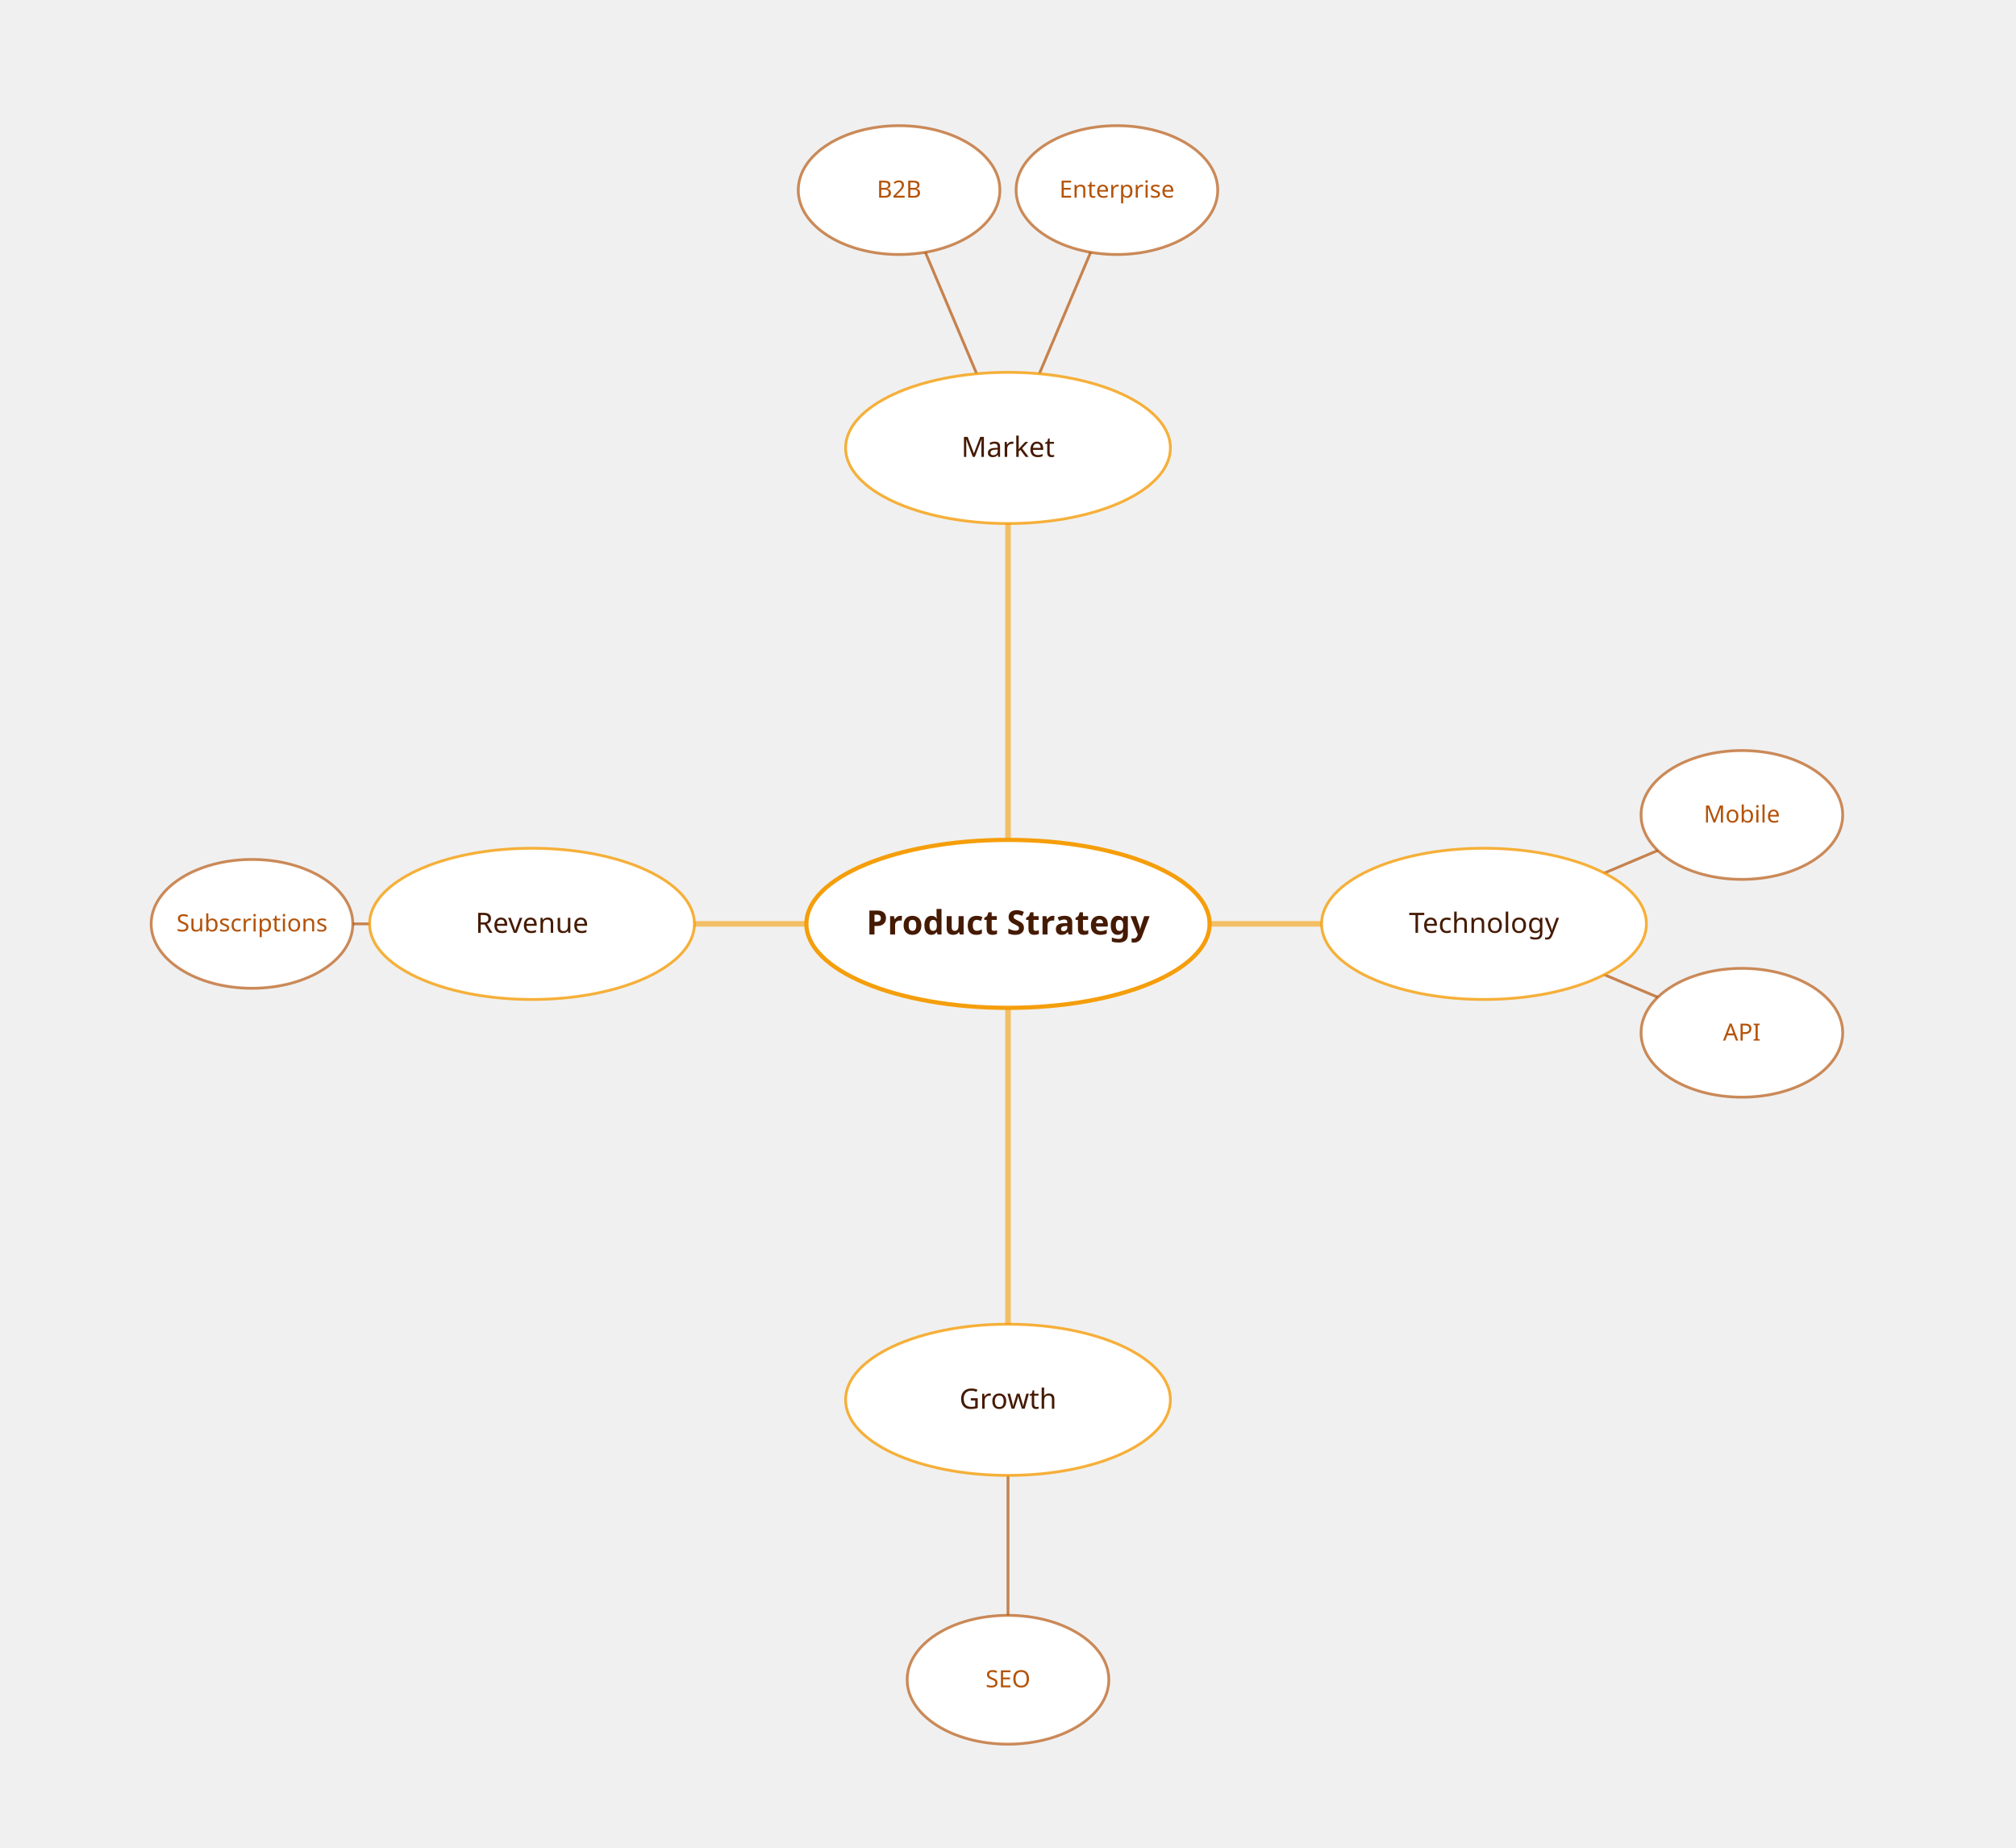
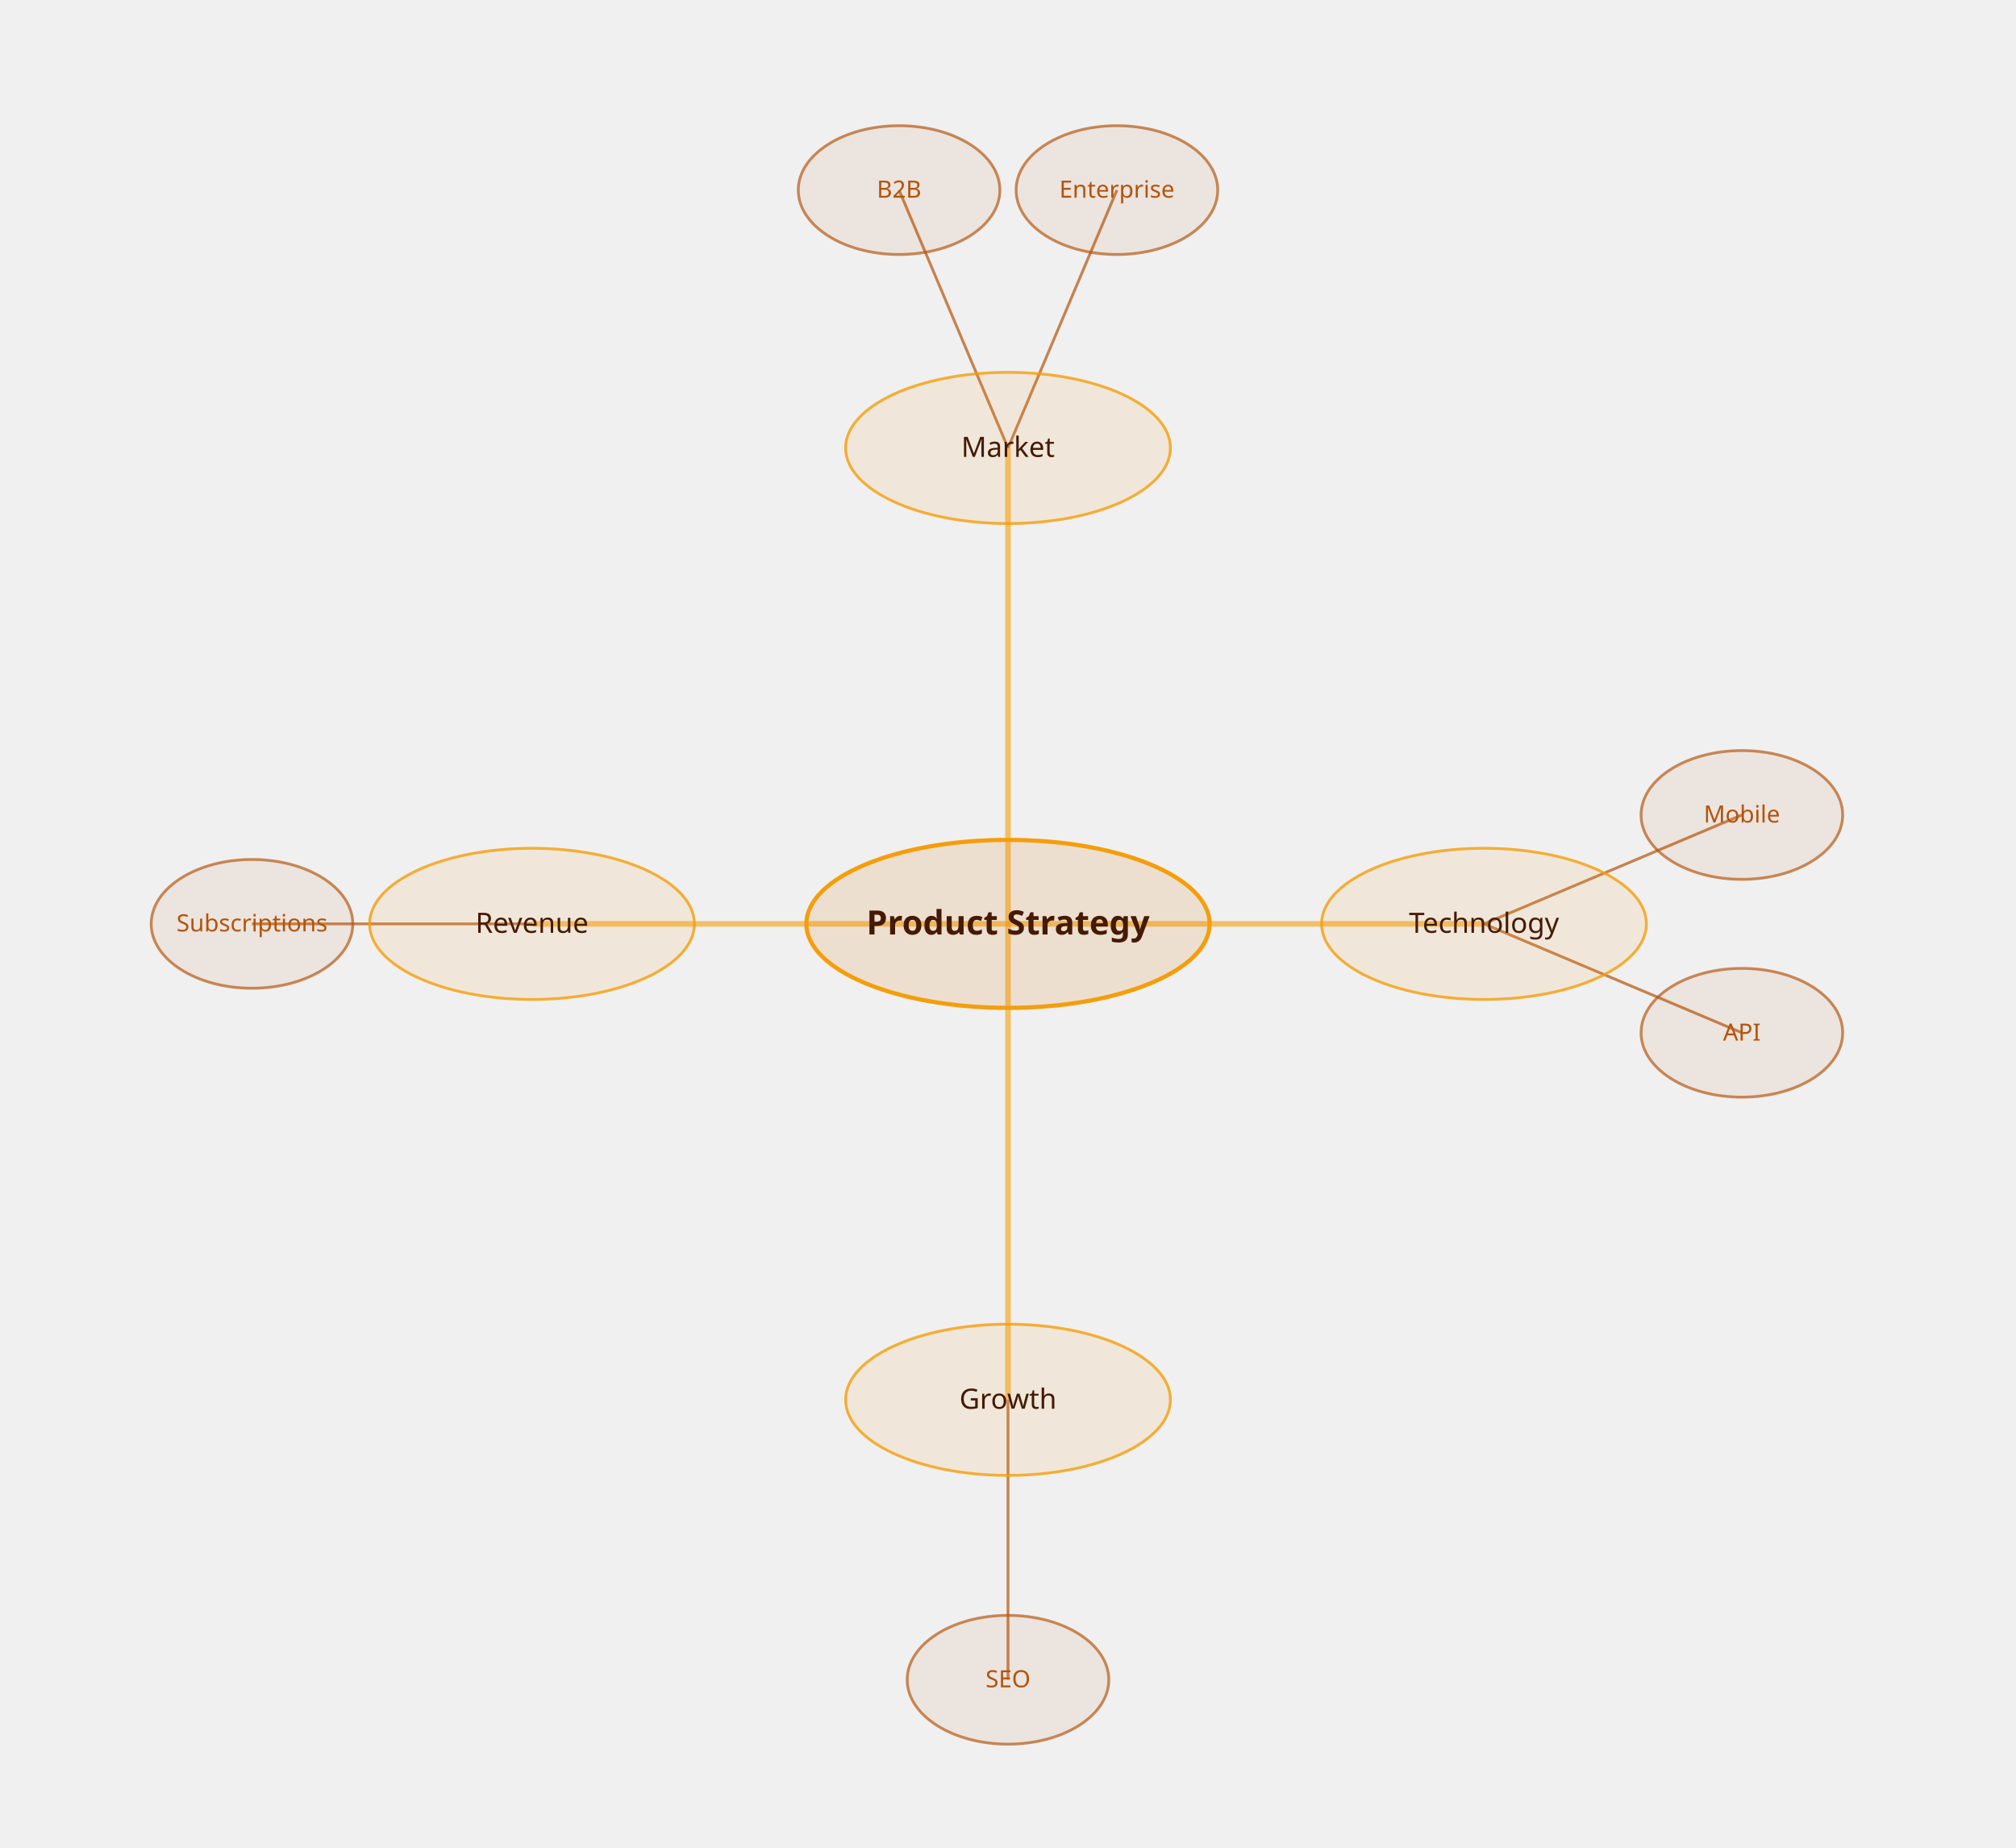
<svg xmlns="http://www.w3.org/2000/svg" data-mdart-scope="mdart-s1cq751g" viewBox="0 0 720 660" style="width:100%;height:auto;background:#fffbeb;border-radius:8px">
  <style>@keyframes mdart-s1cq751g-mdart-enter{from{opacity:0}to{opacity:1}}@keyframes mdart-s1cq751g-mdart-bar-grow{from{transform:matrix(0,0,0,1,0,0)}to{transform:matrix(1,0,0,1,0,0)}}@keyframes mdart-s1cq751g-mdart-stroke-grow{from{stroke-dashoffset:1}to{stroke-dashoffset:0}}@keyframes mdart-s1cq751g-mdart-marker-pop{from{opacity:0}to{opacity:1}}@keyframes mdart-s1cq751g-mdart-bright-loop{0%,100%{filter:brightness(1.4) saturate(1.25) drop-shadow(0 0 6px rgba(255,255,255,.4))}15.0%{filter:brightness(1) saturate(1)}95.4%{filter:brightness(1) saturate(1)}}[data-mdart-scope="mdart-s1cq751g"] .mdart-n0{animation:mdart-s1cq751g-mdart-enter 461ms ease-out 0ms 1 both}[data-mdart-scope="mdart-s1cq751g"] .mdart-n0 rect:not(.mdart-no-glow),[data-mdart-scope="mdart-s1cq751g"] .mdart-n0 circle:not(.mdart-no-glow),[data-mdart-scope="mdart-s1cq751g"] .mdart-n0 polygon:not(.mdart-no-glow),[data-mdart-scope="mdart-s1cq751g"] .mdart-n0 ellipse:not(.mdart-no-glow){animation:mdart-s1cq751g-mdart-bright-loop 10800ms ease-in-out 3921ms infinite}[data-mdart-scope="mdart-s1cq751g"] .mdart-n0 .mdart-glow-text{animation:mdart-s1cq751g-mdart-bright-loop 10800ms ease-in-out 3921ms infinite}[data-mdart-scope="mdart-s1cq751g"] .mdart-n0 .mdart-glow-stroke{animation:mdart-s1cq751g-mdart-bright-loop 10800ms ease-in-out 3921ms infinite}[data-mdart-scope="mdart-s1cq751g"] .mdart-n0 .mdart-bar-grow{transform-box:fill-box;transform-origin:left center;animation:mdart-s1cq751g-mdart-bar-grow 900ms ease-out 346ms 1 both}[data-mdart-scope="mdart-s1cq751g"] .mdart-n0 .mdart-stroke-grow{stroke-dasharray:1;stroke-dashoffset:1;animation:mdart-s1cq751g-mdart-stroke-grow 900ms ease-out 346ms 1 both}[data-mdart-scope="mdart-s1cq751g"] .mdart-n0 .mdart-marker-pop{opacity:0;animation:mdart-s1cq751g-mdart-marker-pop 180ms ease-out 1246ms 1 both}[data-mdart-scope="mdart-s1cq751g"] .mdart-arr-n0{animation:mdart-s1cq751g-mdart-enter 461ms ease-out 0ms 1 both}[data-mdart-scope="mdart-s1cq751g"] .mdart-n1{animation:mdart-s1cq751g-mdart-enter 461ms ease-out 640ms 1 both}[data-mdart-scope="mdart-s1cq751g"] .mdart-n1 rect:not(.mdart-no-glow),[data-mdart-scope="mdart-s1cq751g"] .mdart-n1 circle:not(.mdart-no-glow),[data-mdart-scope="mdart-s1cq751g"] .mdart-n1 polygon:not(.mdart-no-glow),[data-mdart-scope="mdart-s1cq751g"] .mdart-n1 ellipse:not(.mdart-no-glow){animation:mdart-s1cq751g-mdart-bright-loop 10800ms ease-in-out 5721ms infinite}[data-mdart-scope="mdart-s1cq751g"] .mdart-n1 .mdart-glow-text{animation:mdart-s1cq751g-mdart-bright-loop 10800ms ease-in-out 5721ms infinite}[data-mdart-scope="mdart-s1cq751g"] .mdart-n1 .mdart-glow-stroke{animation:mdart-s1cq751g-mdart-bright-loop 10800ms ease-in-out 5721ms infinite}[data-mdart-scope="mdart-s1cq751g"] .mdart-n1 .mdart-bar-grow{transform-box:fill-box;transform-origin:left center;animation:mdart-s1cq751g-mdart-bar-grow 900ms ease-out 986ms 1 both}[data-mdart-scope="mdart-s1cq751g"] .mdart-n1 .mdart-stroke-grow{stroke-dasharray:1;stroke-dashoffset:1;animation:mdart-s1cq751g-mdart-stroke-grow 900ms ease-out 986ms 1 both}[data-mdart-scope="mdart-s1cq751g"] .mdart-n1 .mdart-marker-pop{opacity:0;animation:mdart-s1cq751g-mdart-marker-pop 180ms ease-out 1886ms 1 both}[data-mdart-scope="mdart-s1cq751g"] .mdart-arr-n1{animation:mdart-s1cq751g-mdart-enter 461ms ease-out 640ms 1 both}[data-mdart-scope="mdart-s1cq751g"] .mdart-n2{animation:mdart-s1cq751g-mdart-enter 461ms ease-out 1280ms 1 both}[data-mdart-scope="mdart-s1cq751g"] .mdart-n2 rect:not(.mdart-no-glow),[data-mdart-scope="mdart-s1cq751g"] .mdart-n2 circle:not(.mdart-no-glow),[data-mdart-scope="mdart-s1cq751g"] .mdart-n2 polygon:not(.mdart-no-glow),[data-mdart-scope="mdart-s1cq751g"] .mdart-n2 ellipse:not(.mdart-no-glow){animation:mdart-s1cq751g-mdart-bright-loop 10800ms ease-in-out 7521ms infinite}[data-mdart-scope="mdart-s1cq751g"] .mdart-n2 .mdart-glow-text{animation:mdart-s1cq751g-mdart-bright-loop 10800ms ease-in-out 7521ms infinite}[data-mdart-scope="mdart-s1cq751g"] .mdart-n2 .mdart-glow-stroke{animation:mdart-s1cq751g-mdart-bright-loop 10800ms ease-in-out 7521ms infinite}[data-mdart-scope="mdart-s1cq751g"] .mdart-n2 .mdart-bar-grow{transform-box:fill-box;transform-origin:left center;animation:mdart-s1cq751g-mdart-bar-grow 900ms ease-out 1626ms 1 both}[data-mdart-scope="mdart-s1cq751g"] .mdart-n2 .mdart-stroke-grow{stroke-dasharray:1;stroke-dashoffset:1;animation:mdart-s1cq751g-mdart-stroke-grow 900ms ease-out 1626ms 1 both}[data-mdart-scope="mdart-s1cq751g"] .mdart-n2 .mdart-marker-pop{opacity:0;animation:mdart-s1cq751g-mdart-marker-pop 180ms ease-out 2526ms 1 both}[data-mdart-scope="mdart-s1cq751g"] .mdart-arr-n2{animation:mdart-s1cq751g-mdart-enter 461ms ease-out 1280ms 1 both}[data-mdart-scope="mdart-s1cq751g"] .mdart-n3{animation:mdart-s1cq751g-mdart-enter 461ms ease-out 1920ms 1 both}[data-mdart-scope="mdart-s1cq751g"] .mdart-n3 rect:not(.mdart-no-glow),[data-mdart-scope="mdart-s1cq751g"] .mdart-n3 circle:not(.mdart-no-glow),[data-mdart-scope="mdart-s1cq751g"] .mdart-n3 polygon:not(.mdart-no-glow),[data-mdart-scope="mdart-s1cq751g"] .mdart-n3 ellipse:not(.mdart-no-glow){animation:mdart-s1cq751g-mdart-bright-loop 10800ms ease-in-out 9321ms infinite}[data-mdart-scope="mdart-s1cq751g"] .mdart-n3 .mdart-glow-text{animation:mdart-s1cq751g-mdart-bright-loop 10800ms ease-in-out 9321ms infinite}[data-mdart-scope="mdart-s1cq751g"] .mdart-n3 .mdart-glow-stroke{animation:mdart-s1cq751g-mdart-bright-loop 10800ms ease-in-out 9321ms infinite}[data-mdart-scope="mdart-s1cq751g"] .mdart-n3 .mdart-bar-grow{transform-box:fill-box;transform-origin:left center;animation:mdart-s1cq751g-mdart-bar-grow 900ms ease-out 2266ms 1 both}[data-mdart-scope="mdart-s1cq751g"] .mdart-n3 .mdart-stroke-grow{stroke-dasharray:1;stroke-dashoffset:1;animation:mdart-s1cq751g-mdart-stroke-grow 900ms ease-out 2266ms 1 both}[data-mdart-scope="mdart-s1cq751g"] .mdart-n3 .mdart-marker-pop{opacity:0;animation:mdart-s1cq751g-mdart-marker-pop 180ms ease-out 3166ms 1 both}[data-mdart-scope="mdart-s1cq751g"] .mdart-arr-n3{animation:mdart-s1cq751g-mdart-enter 461ms ease-out 1920ms 1 both}[data-mdart-scope="mdart-s1cq751g"] .mdart-n4{animation:mdart-s1cq751g-mdart-enter 461ms ease-out 2560ms 1 both}[data-mdart-scope="mdart-s1cq751g"] .mdart-n4 rect:not(.mdart-no-glow),[data-mdart-scope="mdart-s1cq751g"] .mdart-n4 circle:not(.mdart-no-glow),[data-mdart-scope="mdart-s1cq751g"] .mdart-n4 polygon:not(.mdart-no-glow),[data-mdart-scope="mdart-s1cq751g"] .mdart-n4 ellipse:not(.mdart-no-glow){animation:mdart-s1cq751g-mdart-bright-loop 10800ms ease-in-out 11121ms infinite}[data-mdart-scope="mdart-s1cq751g"] .mdart-n4 .mdart-glow-text{animation:mdart-s1cq751g-mdart-bright-loop 10800ms ease-in-out 11121ms infinite}[data-mdart-scope="mdart-s1cq751g"] .mdart-n4 .mdart-glow-stroke{animation:mdart-s1cq751g-mdart-bright-loop 10800ms ease-in-out 11121ms infinite}[data-mdart-scope="mdart-s1cq751g"] .mdart-n4 .mdart-bar-grow{transform-box:fill-box;transform-origin:left center;animation:mdart-s1cq751g-mdart-bar-grow 900ms ease-out 2906ms 1 both}[data-mdart-scope="mdart-s1cq751g"] .mdart-n4 .mdart-stroke-grow{stroke-dasharray:1;stroke-dashoffset:1;animation:mdart-s1cq751g-mdart-stroke-grow 900ms ease-out 2906ms 1 both}[data-mdart-scope="mdart-s1cq751g"] .mdart-n4 .mdart-marker-pop{opacity:0;animation:mdart-s1cq751g-mdart-marker-pop 180ms ease-out 3806ms 1 both}[data-mdart-scope="mdart-s1cq751g"] .mdart-arr-n4{animation:mdart-s1cq751g-mdart-enter 461ms ease-out 2560ms 1 both}</style>
  <g class="mdart-n1">
    <line x1="360.0" y1="330.0" x2="360.0" y2="160.0" stroke="#f59e0b99" stroke-width="2" />
    <line x1="360.0" y1="160.0" x2="321.1" y2="67.9" stroke="#b45309" stroke-width="1" opacity="0.7" />
    <line x1="360.0" y1="160.0" x2="398.9" y2="67.9" stroke="#b45309" stroke-width="1" opacity="0.7" />
-     <ellipse cx="360.0" cy="160.0" rx="58" ry="27" fill="#ffffff" stroke="#f59e0bcc" stroke-width="1" />
-     <ellipse cx="321.1" cy="67.9" rx="36" ry="23" fill="#ffffff" stroke="#b45309aa" stroke-width="1" />
-     <ellipse cx="398.9" cy="67.9" rx="36" ry="23" fill="#ffffff" stroke="#b45309aa" stroke-width="1" />
+     <ellipse cx="360.0" cy="160.0" rx="58" ry="27" fill="#f59e0b18" stroke="#f59e0bcc" stroke-width="1" />
+     <ellipse cx="321.1" cy="67.9" rx="36" ry="23" fill="#b4530912" stroke="#b45309aa" stroke-width="1" />
+     <ellipse cx="398.9" cy="67.9" rx="36" ry="23" fill="#b4530912" stroke="#b45309aa" stroke-width="1" />
    <text x="360.0" y="163.2" text-anchor="middle" font-size="10" fill="#451a03" font-family="'Noto Sans', 'Noto Sans CJK', Inter, -apple-system, BlinkMacSystemFont, 'Segoe UI', Roboto, 'Helvetica Neue', Arial, sans-serif" font-weight="normal">
      <tspan x="360.0" dy="0">Market</tspan>
    </text>
    <text x="321.1" y="70.6" text-anchor="middle" font-size="8.5" fill="#b45309" font-family="'Noto Sans', 'Noto Sans CJK', Inter, -apple-system, BlinkMacSystemFont, 'Segoe UI', Roboto, 'Helvetica Neue', Arial, sans-serif" font-weight="normal">
      <tspan x="321.1" dy="0">B2B</tspan>
    </text>
    <text x="398.9" y="70.6" text-anchor="middle" font-size="8.5" fill="#b45309" font-family="'Noto Sans', 'Noto Sans CJK', Inter, -apple-system, BlinkMacSystemFont, 'Segoe UI', Roboto, 'Helvetica Neue', Arial, sans-serif" font-weight="normal">
      <tspan x="398.9" dy="0">Enterprise</tspan>
    </text>
  </g>
  <g class="mdart-n2">
    <line x1="360.0" y1="330.0" x2="530.0" y2="330.0" stroke="#f59e0b99" stroke-width="2" />
    <line x1="530.0" y1="330.0" x2="622.1" y2="291.1" stroke="#b45309" stroke-width="1" opacity="0.7" />
    <line x1="530.0" y1="330.0" x2="622.1" y2="368.9" stroke="#b45309" stroke-width="1" opacity="0.7" />
-     <ellipse cx="530.0" cy="330.0" rx="58" ry="27" fill="#ffffff" stroke="#f59e0bcc" stroke-width="1" />
-     <ellipse cx="622.1" cy="291.1" rx="36" ry="23" fill="#ffffff" stroke="#b45309aa" stroke-width="1" />
-     <ellipse cx="622.1" cy="368.9" rx="36" ry="23" fill="#ffffff" stroke="#b45309aa" stroke-width="1" />
+     <ellipse cx="530.0" cy="330.0" rx="58" ry="27" fill="#f59e0b18" stroke="#f59e0bcc" stroke-width="1" />
+     <ellipse cx="622.1" cy="291.1" rx="36" ry="23" fill="#b4530912" stroke="#b45309aa" stroke-width="1" />
+     <ellipse cx="622.1" cy="368.9" rx="36" ry="23" fill="#b4530912" stroke="#b45309aa" stroke-width="1" />
    <text x="530.0" y="333.2" text-anchor="middle" font-size="10" fill="#451a03" font-family="'Noto Sans', 'Noto Sans CJK', Inter, -apple-system, BlinkMacSystemFont, 'Segoe UI', Roboto, 'Helvetica Neue', Arial, sans-serif" font-weight="normal">
      <tspan x="530.0" dy="0">Technology</tspan>
    </text>
    <text x="622.1" y="293.8" text-anchor="middle" font-size="8.5" fill="#b45309" font-family="'Noto Sans', 'Noto Sans CJK', Inter, -apple-system, BlinkMacSystemFont, 'Segoe UI', Roboto, 'Helvetica Neue', Arial, sans-serif" font-weight="normal">
      <tspan x="622.1" dy="0">Mobile</tspan>
    </text>
    <text x="622.1" y="371.7" text-anchor="middle" font-size="8.5" fill="#b45309" font-family="'Noto Sans', 'Noto Sans CJK', Inter, -apple-system, BlinkMacSystemFont, 'Segoe UI', Roboto, 'Helvetica Neue', Arial, sans-serif" font-weight="normal">
      <tspan x="622.1" dy="0">API</tspan>
    </text>
  </g>
  <g class="mdart-n3">
    <line x1="360.0" y1="330.0" x2="360.0" y2="500.0" stroke="#f59e0b99" stroke-width="2" />
    <line x1="360.0" y1="500.0" x2="360.0" y2="600.0" stroke="#b45309" stroke-width="1" opacity="0.7" />
-     <ellipse cx="360.0" cy="500.0" rx="58" ry="27" fill="#ffffff" stroke="#f59e0bcc" stroke-width="1" />
-     <ellipse cx="360.0" cy="600.0" rx="36" ry="23" fill="#ffffff" stroke="#b45309aa" stroke-width="1" />
+     <ellipse cx="360.0" cy="500.0" rx="58" ry="27" fill="#f59e0b18" stroke="#f59e0bcc" stroke-width="1" />
+     <ellipse cx="360.0" cy="600.0" rx="36" ry="23" fill="#b4530912" stroke="#b45309aa" stroke-width="1" />
    <text x="360.0" y="503.2" text-anchor="middle" font-size="10" fill="#451a03" font-family="'Noto Sans', 'Noto Sans CJK', Inter, -apple-system, BlinkMacSystemFont, 'Segoe UI', Roboto, 'Helvetica Neue', Arial, sans-serif" font-weight="normal">
      <tspan x="360.0" dy="0">Growth</tspan>
    </text>
    <text x="360.0" y="602.7" text-anchor="middle" font-size="8.5" fill="#b45309" font-family="'Noto Sans', 'Noto Sans CJK', Inter, -apple-system, BlinkMacSystemFont, 'Segoe UI', Roboto, 'Helvetica Neue', Arial, sans-serif" font-weight="normal">
      <tspan x="360.0" dy="0">SEO</tspan>
    </text>
  </g>
  <g class="mdart-n4">
    <line x1="360.0" y1="330.0" x2="190.0" y2="330.0" stroke="#f59e0b99" stroke-width="2" />
    <line x1="190.0" y1="330.0" x2="90.0" y2="330.0" stroke="#b45309" stroke-width="1" opacity="0.7" />
-     <ellipse cx="190.0" cy="330.0" rx="58" ry="27" fill="#ffffff" stroke="#f59e0bcc" stroke-width="1" />
-     <ellipse cx="90.0" cy="330.0" rx="36" ry="23" fill="#ffffff" stroke="#b45309aa" stroke-width="1" />
+     <ellipse cx="190.0" cy="330.0" rx="58" ry="27" fill="#f59e0b18" stroke="#f59e0bcc" stroke-width="1" />
+     <ellipse cx="90.0" cy="330.0" rx="36" ry="23" fill="#b4530912" stroke="#b45309aa" stroke-width="1" />
    <text x="190.0" y="333.2" text-anchor="middle" font-size="10" fill="#451a03" font-family="'Noto Sans', 'Noto Sans CJK', Inter, -apple-system, BlinkMacSystemFont, 'Segoe UI', Roboto, 'Helvetica Neue', Arial, sans-serif" font-weight="normal">
      <tspan x="190.0" dy="0">Revenue</tspan>
    </text>
    <text x="90.0" y="332.7" text-anchor="middle" font-size="8.5" fill="#b45309" font-family="'Noto Sans', 'Noto Sans CJK', Inter, -apple-system, BlinkMacSystemFont, 'Segoe UI', Roboto, 'Helvetica Neue', Arial, sans-serif" font-weight="normal">
      <tspan x="90.0" dy="0">Subscriptions</tspan>
    </text>
  </g>
  <g class="mdart-n0">
-     <ellipse cx="360" cy="330" rx="72" ry="30" fill="#ffffff" stroke="#f59e0b" stroke-width="1.5" />
+     <ellipse cx="360" cy="330" rx="72" ry="30" fill="#d9770622" stroke="#f59e0b" stroke-width="1.5" />
    <text x="360.0" y="333.8" text-anchor="middle" font-size="12" fill="#451a03" font-family="'Noto Sans', 'Noto Sans CJK', Inter, -apple-system, BlinkMacSystemFont, 'Segoe UI', Roboto, 'Helvetica Neue', Arial, sans-serif" font-weight="600">
      <tspan x="360.0" dy="0">Product Strategy</tspan>
    </text>
  </g>
</svg>
